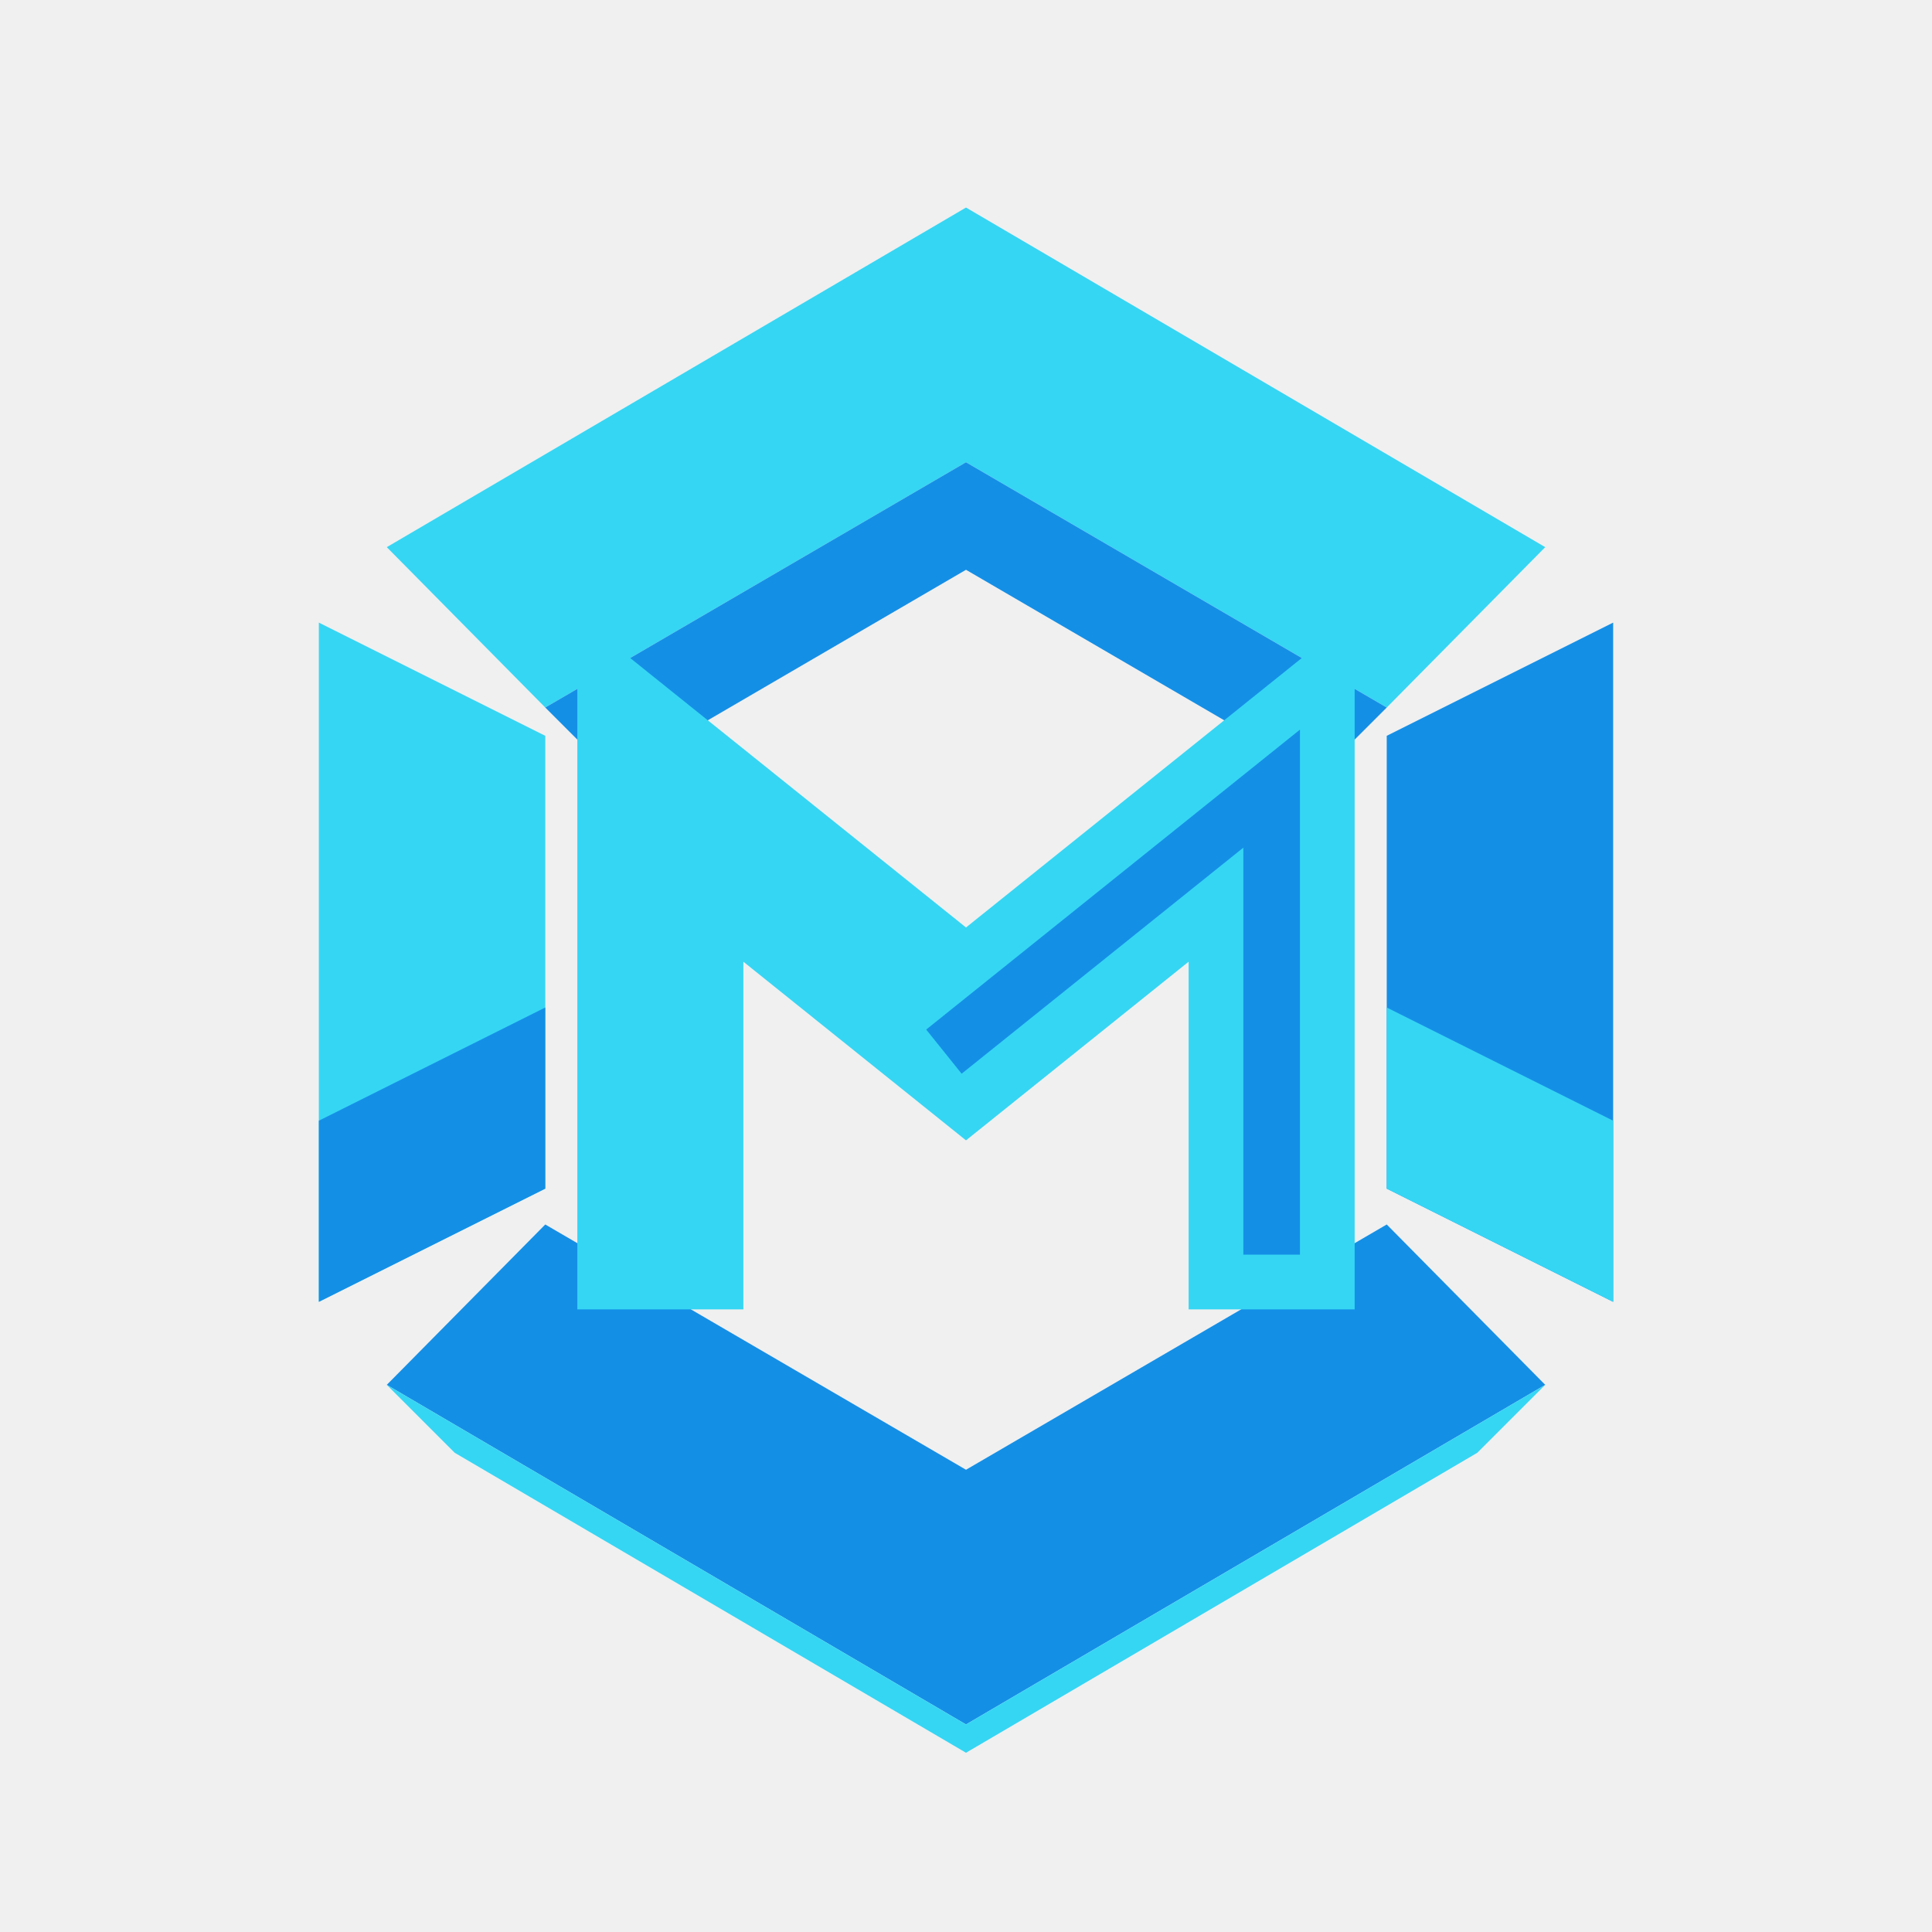
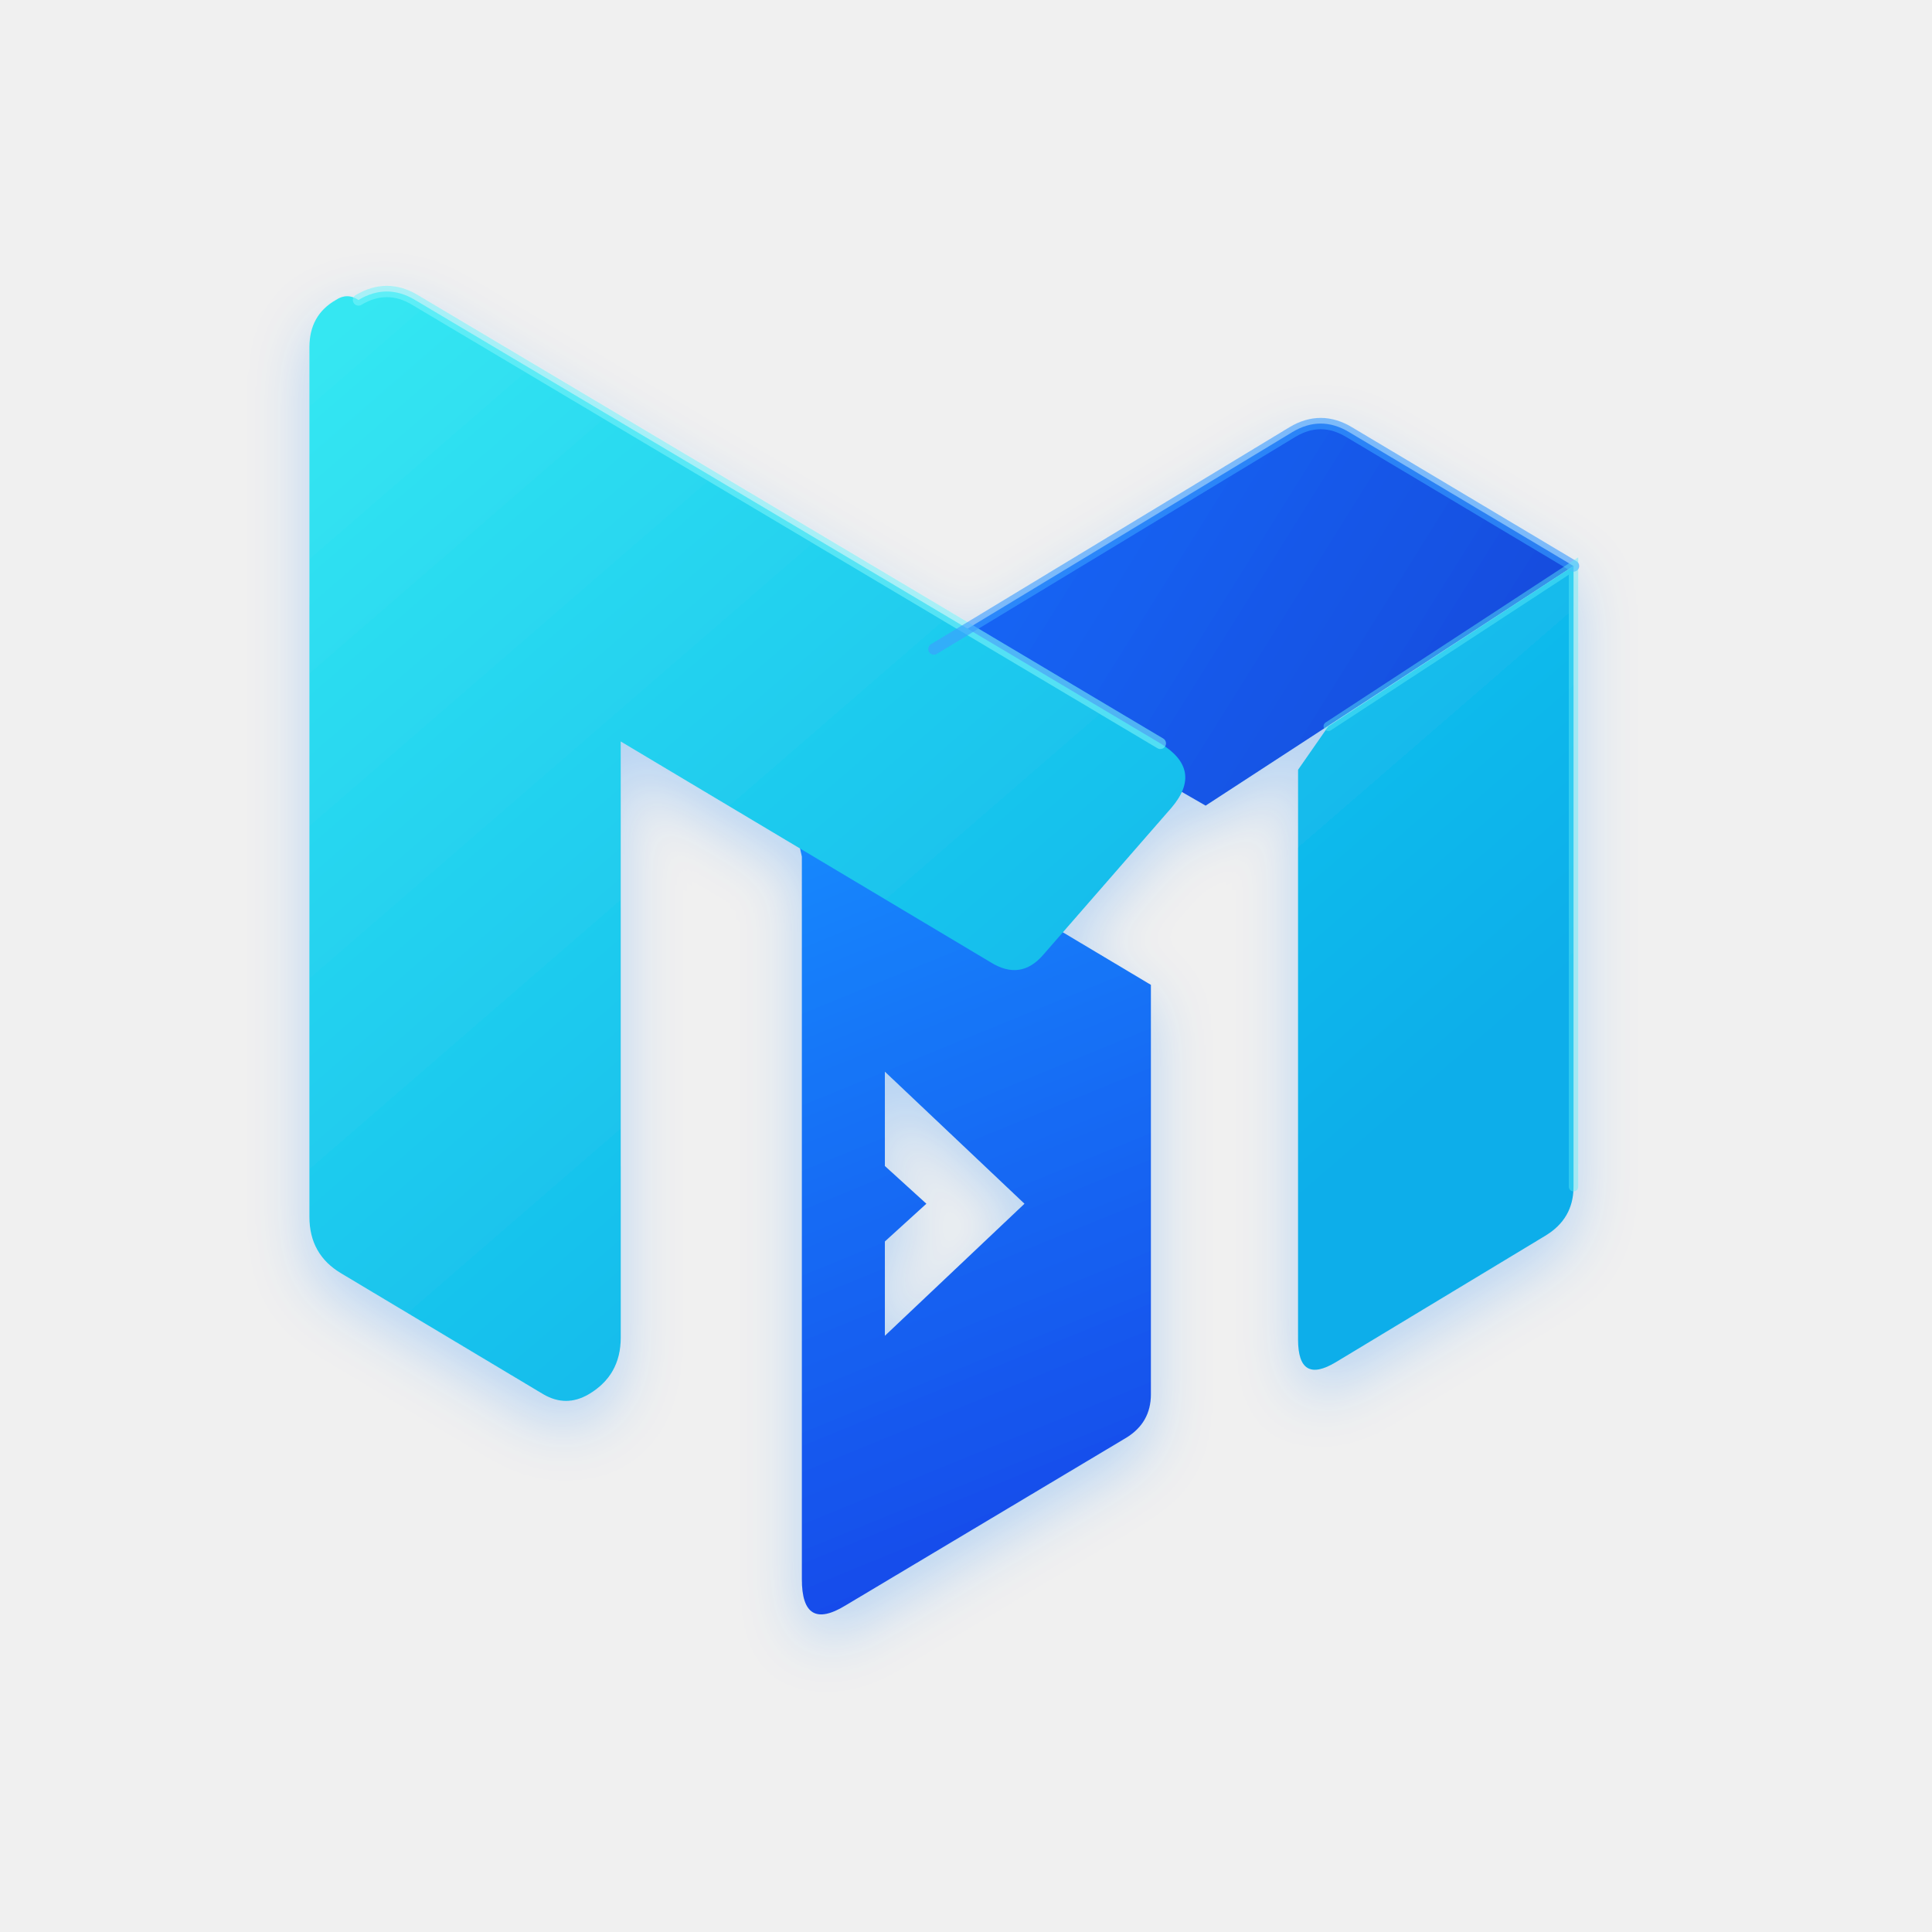
<svg xmlns="http://www.w3.org/2000/svg" viewBox="0 0 1024 1024" role="img" aria-labelledby="title description">
-   <path d="M205 290 512 110 819 290 735 375 512 245 289 375Z" fill="#35D6F4" />
-   <path d="M289 375 512 245 735 375 699 411 512 302 325 411Z" fill="#148FE6" />
-   <path d="M169 330 289 390 289 630 169 690Z" fill="#35D6F4" />
-   <path d="M169 594 289 534 289 630 169 690Z" fill="#148FE6" />
-   <path d="M855 330 735 390 735 630 855 690Z" fill="#148FE6" />
-   <path d="M735 534 855 594 855 690 735 630Z" fill="#35D6F4" />
-   <path d="M819 734 512 914 205 734 289 649 512 779 735 649Z" fill="#148FE6" />
-   <path d="M205 734 512 914 819 734 783 770 512 929 241 770Z" fill="#35D6F4" />
-   <path d="M350 650V418L512 548 674 418V650" fill="none" stroke="#35D6F4" stroke-width="88" stroke-linecap="square" stroke-linejoin="miter" />
-   <path d="M512 548 674 418V650" fill="none" stroke="#148FE6" stroke-width="30" stroke-linecap="square" stroke-linejoin="miter" />
+   <defs>
+     <linearGradient id="cyan" x1="170" y1="180" x2="620" y2="700" gradientUnits="userSpaceOnUse">
+       <stop stop-color="#35E7F2" />
+       <stop offset="1" stop-color="#08AEEA" />
+     </linearGradient>
+     <linearGradient id="blue" x1="430" y1="400" x2="610" y2="840" gradientUnits="userSpaceOnUse">
+       <stop stop-color="#148EFF" />
+       <stop offset="1" stop-color="#1644E8" />
+     </linearGradient>
+     <linearGradient id="fold" x1="500" y1="230" x2="820" y2="430" gradientUnits="userSpaceOnUse">
+       <stop stop-color="#176BFA" />
+       <stop offset="1" stop-color="#1247D9" />
+     </linearGradient>
+     <filter id="lift" x="-20%" y="-20%" width="140%" height="150%">
+       <feDropShadow dx="0" dy="12" stdDeviation="16" flood-color="#087DFF" flood-opacity=".24" />
+     </filter>
+     <mask id="caret-cutout">
+       <rect width="1024" height="1024" fill="#fff" />
+       <path d="M469 568 543 638 469 708V658l22-20-22-20Z" fill="#000" />
+     </mask>
+   </defs>
+   <g filter="url(#lift)">
+     <path d="M495 344 685 229q15-9 30 0l119 71-195 127Z" fill="url(#fold)" />
+     <path d="M704 385 834 300v329q0 17-15 26l-111 67q-20 12-20-12V408Z" fill="url(#cyan)" />
+     <path d="M414 405 610 522v217q0 15-13 23l-149 89q-23 14-23-14V454Z" fill="url(#blue)" mask="url(#caret-cutout)" />
+     <path d="M190 159q15-9 30 0l395 235q23 14 6 34l-68 78q-12 14-28 4L329 393v316q0 20-17 30-12 7-24 0l-107-64q-17-10-17-30V184q0-17 14-25 6-4 12 0Z" fill="url(#cyan)" />
+     <path d="M190 159q15-9 30 0l395 235" fill="none" stroke="#7BF3FA" stroke-opacity=".58" stroke-width="6" stroke-linecap="round" />
+     <path d="M495 344 685 229q15-9 30 0l119 71" fill="none" stroke="#3A9CFF" stroke-opacity=".62" stroke-width="6" stroke-linecap="round" />
+     <path d="M704 385 834 300v329" fill="none" stroke="#61ECF7" stroke-opacity=".45" stroke-width="5" stroke-linecap="round" />
+   </g>
</svg>
